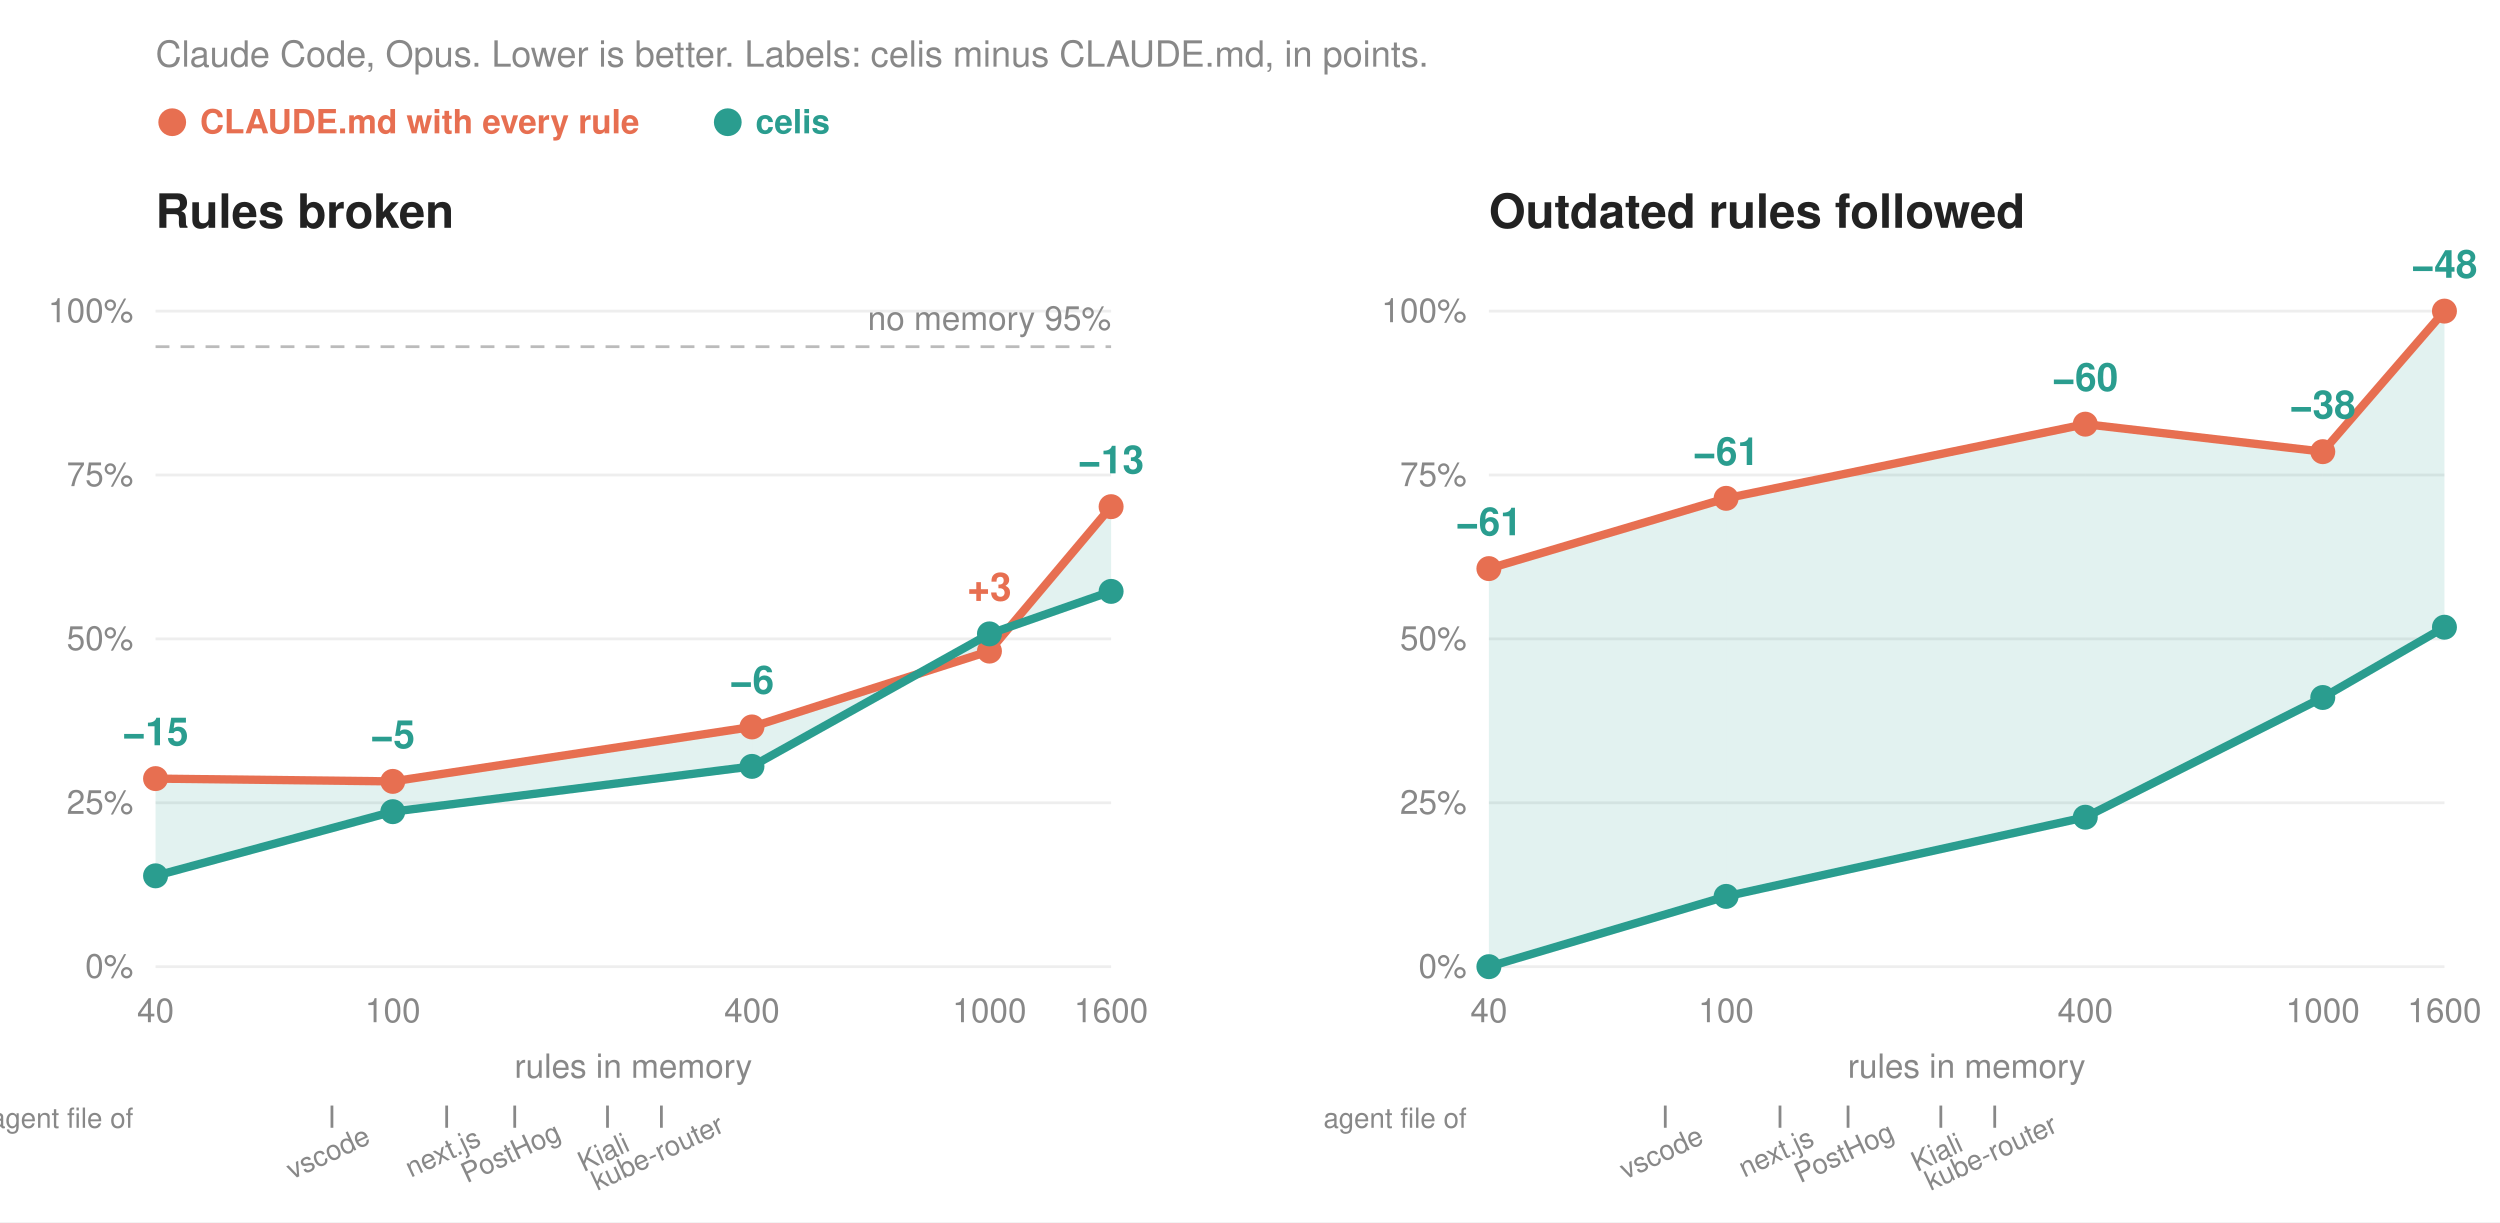
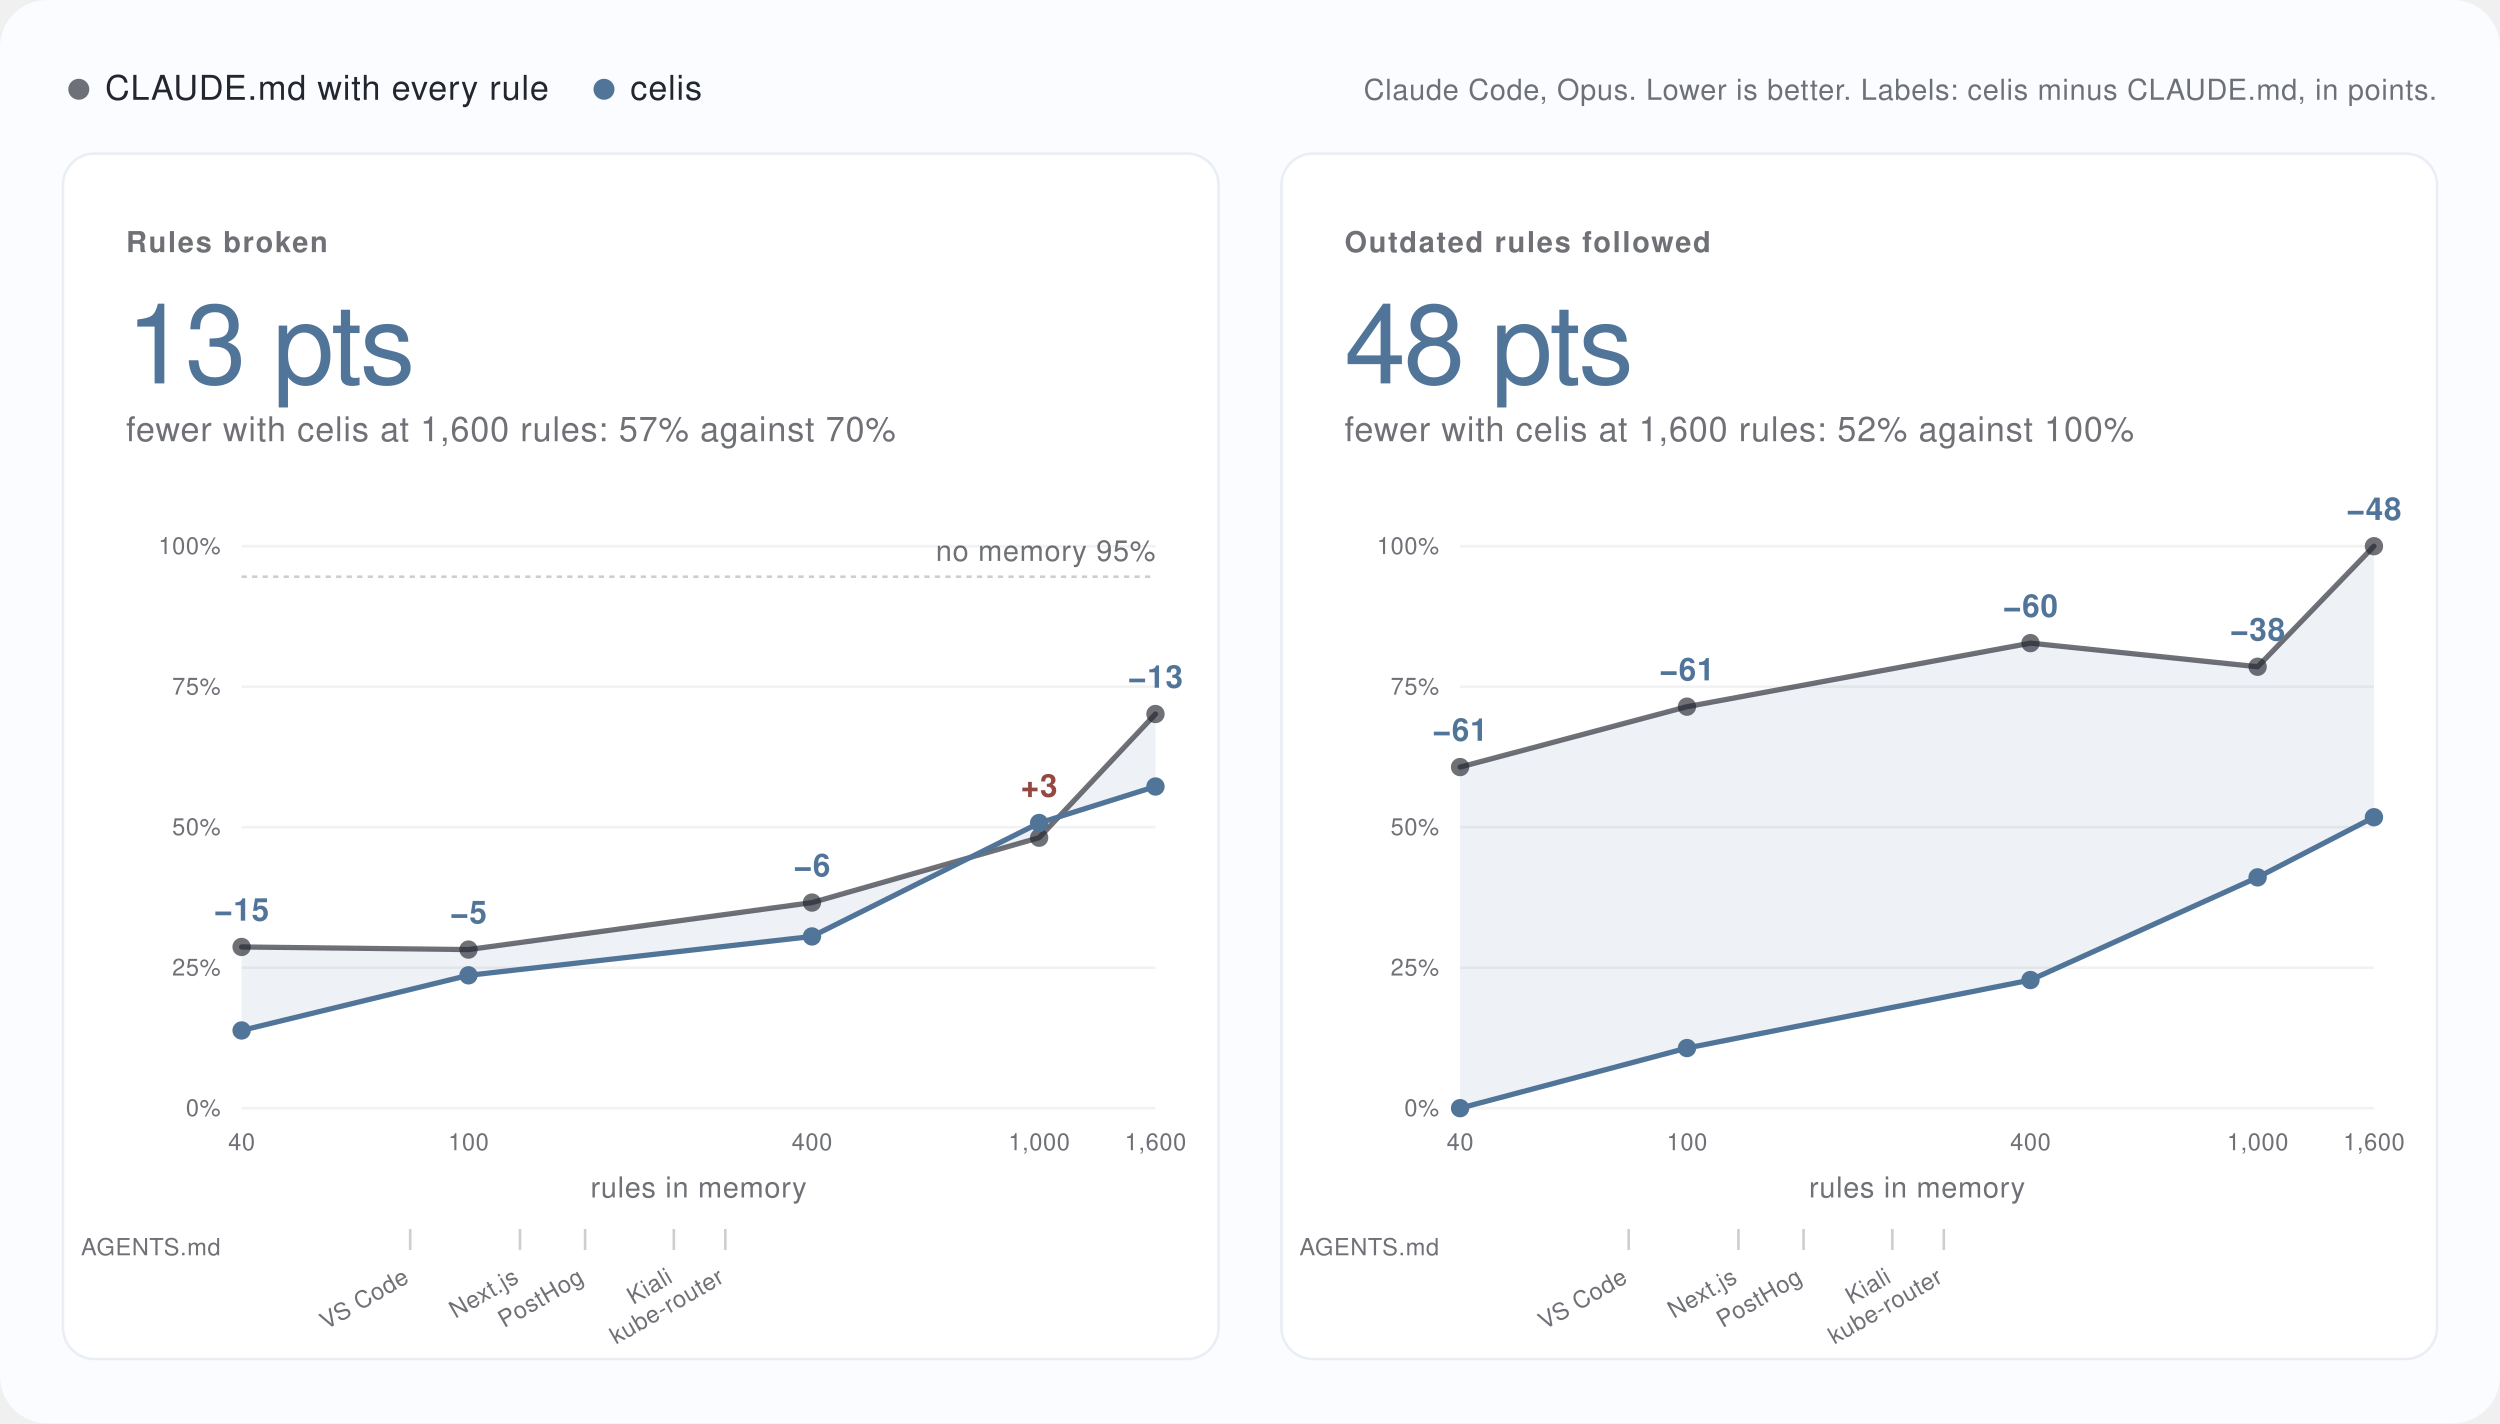
- <svg xmlns="http://www.w3.org/2000/svg" viewBox="0 0 900 440" width="900" height="440" font-family="-apple-system, Segoe UI, Helvetica, Arial, sans-serif" font-size="12">
-   <rect width="900" height="440" fill="#fff" />
-   <text x="56" y="24" font-size="13" fill="#888">Claude Code, Opus. Lower is better. Labels: celis minus CLAUDE.md, in points.</text>
-   <circle cx="62" cy="44" r="5" fill="#e76f51" />
-   <text x="72" y="48" font-weight="700" fill="#e76f51">CLAUDE.md with every rule</text>
-   <circle cx="262" cy="44" r="5" fill="#2a9d8f" />
-   <text x="272" y="48" font-weight="700" fill="#2a9d8f">celis</text>
-   <text x="56" y="82" font-size="17" font-weight="700" fill="#222">Rules broken</text>
-   <line x1="56" y1="348" x2="400" y2="348" stroke="#eee" />
-   <text x="48" y="352" text-anchor="end" fill="#888">0%</text>
-   <line x1="56" y1="289.0" x2="400" y2="289.0" stroke="#eee" />
-   <text x="48" y="293.0" text-anchor="end" fill="#888">25%</text>
-   <line x1="56" y1="230.0" x2="400" y2="230.0" stroke="#eee" />
-   <text x="48" y="234.0" text-anchor="end" fill="#888">50%</text>
-   <line x1="56" y1="171.0" x2="400" y2="171.0" stroke="#eee" />
-   <text x="48" y="175.0" text-anchor="end" fill="#888">75%</text>
-   <line x1="56" y1="112" x2="400" y2="112" stroke="#eee" />
-   <text x="48" y="116" text-anchor="end" fill="#888">100%</text>
-   <line x1="56" y1="124.806" x2="400" y2="124.806" stroke="#bbb" stroke-dasharray="5 4" />
-   <text x="400" y="118.806" text-anchor="end" fill="#888">no memory 95%</text>
-   <polygon points="56.0,280.31 141.447,281.344 141.447,292.153 56.0,315.323" fill="#2a9d8f" opacity="0.14" />
-   <polygon points="141.447,281.344 270.724,261.701 270.724,275.864 141.447,292.153" fill="#2a9d8f" opacity="0.14" />
-   <polygon points="270.724,261.701 356.171,234.436 356.171,228.239 270.724,275.864" fill="#2a9d8f" opacity="0.14" />
-   <polygon points="356.171,234.436 400.0,182.448 400.0,212.892 356.171,228.239" fill="#2a9d8f" opacity="0.14" />
-   <polyline points="56.0,280.3 141.4,281.3 270.7,261.7 356.2,234.4 400.0,182.4" fill="none" stroke="#e76f51" stroke-width="3" />
-   <circle cx="56.0" cy="280.3" r="4.5" fill="#e76f51" />
-   <circle cx="141.4" cy="281.3" r="4.5" fill="#e76f51" />
-   <circle cx="270.7" cy="261.7" r="4.5" fill="#e76f51" />
-   <circle cx="356.2" cy="234.4" r="4.5" fill="#e76f51" />
-   <circle cx="400.0" cy="182.4" r="4.5" fill="#e76f51" />
-   <polyline points="56.0,315.3 141.4,292.2 270.7,275.9 356.2,228.2 400.0,212.9" fill="none" stroke="#2a9d8f" stroke-width="3" />
-   <circle cx="56.0" cy="315.3" r="4.5" fill="#2a9d8f" />
-   <circle cx="141.4" cy="292.2" r="4.5" fill="#2a9d8f" />
-   <circle cx="270.7" cy="275.9" r="4.5" fill="#2a9d8f" />
-   <circle cx="356.2" cy="228.2" r="4.5" fill="#2a9d8f" />
-   <circle cx="400.0" cy="212.9" r="4.5" fill="#2a9d8f" />
-   <text x="56.0" y="268.3" text-anchor="middle" font-size="14" font-weight="700" fill="#2a9d8f">−15</text>
-   <text x="56.0" y="368" text-anchor="middle" fill="#888">40</text>
-   <text x="141.4" y="269.3" text-anchor="middle" font-size="14" font-weight="700" fill="#2a9d8f">−5</text>
-   <text x="141.4" y="368" text-anchor="middle" fill="#888">100</text>
-   <text x="270.7" y="249.7" text-anchor="middle" font-size="14" font-weight="700" fill="#2a9d8f">−6</text>
-   <text x="270.7" y="368" text-anchor="middle" fill="#888">400</text>
-   <text x="356.2" y="216.2" text-anchor="middle" font-size="14" font-weight="700" fill="#e76f51">+3</text>
-   <text x="356.2" y="368" text-anchor="middle" fill="#888">1000</text>
-   <text x="400.0" y="170.4" text-anchor="middle" font-size="14" font-weight="700" fill="#2a9d8f">−13</text>
-   <text x="400.0" y="368" text-anchor="middle" fill="#888">1600</text>
-   <text x="228.0" y="388" text-anchor="middle" fill="#888">rules in memory</text>
-   <text x="48" y="406" text-anchor="end" font-size="10" fill="#888">agent file of</text>
-   <line x1="119.5" y1="398" x2="119.5" y2="406" stroke="#888" />
-   <text x="119.5" y="418" text-anchor="middle" font-size="10" fill="#888" transform="rotate(-25 119.5 418)">vscode</text>
-   <line x1="160.8" y1="398" x2="160.8" y2="406" stroke="#888" />
-   <text x="160.8" y="418" text-anchor="middle" font-size="10" fill="#888" transform="rotate(-25 160.8 418)">next.js</text>
-   <line x1="185.3" y1="398" x2="185.3" y2="406" stroke="#888" />
-   <text x="185.3" y="418" text-anchor="middle" font-size="10" fill="#888" transform="rotate(-25 185.3 418)">PostHog</text>
-   <line x1="218.7" y1="398" x2="218.7" y2="406" stroke="#888" />
-   <text x="218.7" y="418" text-anchor="middle" font-size="10" fill="#888" transform="rotate(-25 218.7 418)">Kiali</text>
-   <line x1="238.1" y1="398" x2="238.1" y2="406" stroke="#888" />
-   <text x="238.1" y="418" text-anchor="middle" font-size="10" fill="#888" transform="rotate(-25 238.1 418)">kube-router</text>
-   <text x="536" y="82" font-size="17" font-weight="700" fill="#222">Outdated rules followed</text>
-   <line x1="536" y1="348" x2="880" y2="348" stroke="#eee" />
-   <text x="528" y="352" text-anchor="end" fill="#888">0%</text>
-   <line x1="536" y1="289.0" x2="880" y2="289.0" stroke="#eee" />
-   <text x="528" y="293.0" text-anchor="end" fill="#888">25%</text>
-   <line x1="536" y1="230.0" x2="880" y2="230.0" stroke="#eee" />
-   <text x="528" y="234.0" text-anchor="end" fill="#888">50%</text>
-   <line x1="536" y1="171.0" x2="880" y2="171.0" stroke="#eee" />
-   <text x="528" y="175.0" text-anchor="end" fill="#888">75%</text>
-   <line x1="536" y1="112" x2="880" y2="112" stroke="#eee" />
-   <text x="528" y="116" text-anchor="end" fill="#888">100%</text>
-   <polygon points="536.0,204.714 621.447,179.429 621.447,322.714 536.0,348.0" fill="#2a9d8f" opacity="0.14" />
-   <polygon points="621.447,179.429 750.724,152.69 750.724,294.175 621.447,322.714" fill="#2a9d8f" opacity="0.14" />
-   <polygon points="750.724,152.69 836.171,162.571 836.171,251.071 750.724,294.175" fill="#2a9d8f" opacity="0.14" />
-   <polygon points="836.171,162.571 880.0,112.0 880.0,225.786 836.171,251.071" fill="#2a9d8f" opacity="0.14" />
-   <polyline points="536.0,204.7 621.4,179.4 750.7,152.7 836.2,162.6 880.0,112.0" fill="none" stroke="#e76f51" stroke-width="3" />
-   <circle cx="536.0" cy="204.7" r="4.5" fill="#e76f51" />
-   <circle cx="621.4" cy="179.4" r="4.5" fill="#e76f51" />
-   <circle cx="750.7" cy="152.7" r="4.5" fill="#e76f51" />
-   <circle cx="836.2" cy="162.6" r="4.5" fill="#e76f51" />
-   <circle cx="880.0" cy="112.0" r="4.5" fill="#e76f51" />
-   <polyline points="536.0,348.0 621.4,322.7 750.7,294.2 836.2,251.1 880.0,225.8" fill="none" stroke="#2a9d8f" stroke-width="3" />
-   <circle cx="536.0" cy="348.0" r="4.5" fill="#2a9d8f" />
-   <circle cx="621.4" cy="322.7" r="4.5" fill="#2a9d8f" />
-   <circle cx="750.7" cy="294.2" r="4.5" fill="#2a9d8f" />
-   <circle cx="836.2" cy="251.1" r="4.5" fill="#2a9d8f" />
-   <circle cx="880.0" cy="225.8" r="4.5" fill="#2a9d8f" />
-   <text x="536.0" y="192.7" text-anchor="middle" font-size="14" font-weight="700" fill="#2a9d8f">−61</text>
-   <text x="536.0" y="368" text-anchor="middle" fill="#888">40</text>
-   <text x="621.4" y="167.4" text-anchor="middle" font-size="14" font-weight="700" fill="#2a9d8f">−61</text>
-   <text x="621.4" y="368" text-anchor="middle" fill="#888">100</text>
-   <text x="750.7" y="140.7" text-anchor="middle" font-size="14" font-weight="700" fill="#2a9d8f">−60</text>
-   <text x="750.7" y="368" text-anchor="middle" fill="#888">400</text>
-   <text x="836.2" y="150.6" text-anchor="middle" font-size="14" font-weight="700" fill="#2a9d8f">−38</text>
-   <text x="836.2" y="368" text-anchor="middle" fill="#888">1000</text>
-   <text x="880.0" y="100.0" text-anchor="middle" font-size="14" font-weight="700" fill="#2a9d8f">−48</text>
-   <text x="880.0" y="368" text-anchor="middle" fill="#888">1600</text>
-   <text x="708.0" y="388" text-anchor="middle" fill="#888">rules in memory</text>
-   <text x="528" y="406" text-anchor="end" font-size="10" fill="#888">agent file of</text>
-   <line x1="599.5" y1="398" x2="599.5" y2="406" stroke="#888" />
-   <text x="599.5" y="418" text-anchor="middle" font-size="10" fill="#888" transform="rotate(-25 599.5 418)">vscode</text>
-   <line x1="640.8" y1="398" x2="640.8" y2="406" stroke="#888" />
-   <text x="640.8" y="418" text-anchor="middle" font-size="10" fill="#888" transform="rotate(-25 640.8 418)">next.js</text>
-   <line x1="665.3" y1="398" x2="665.3" y2="406" stroke="#888" />
-   <text x="665.3" y="418" text-anchor="middle" font-size="10" fill="#888" transform="rotate(-25 665.3 418)">PostHog</text>
-   <line x1="698.7" y1="398" x2="698.7" y2="406" stroke="#888" />
-   <text x="698.7" y="418" text-anchor="middle" font-size="10" fill="#888" transform="rotate(-25 698.7 418)">Kiali</text>
-   <line x1="718.1" y1="398" x2="718.1" y2="406" stroke="#888" />
-   <text x="718.1" y="418" text-anchor="middle" font-size="10" fill="#888" transform="rotate(-25 718.1 418)">kube-router</text>
+ <svg xmlns="http://www.w3.org/2000/svg" viewBox="0 0 952 542" width="952" height="542">
+   <style>
+   .board { fill: #fafcff } .card { fill: #fff; stroke: rgb(81 116 153 / 0.113) }
+   .ink { fill: #23262e } .secondary { fill: rgb(35 38 46 / 0.65) } .accent { fill: #517499 }
+   .danger { fill: #944842 } .grid { stroke: rgb(35 38 46 / 0.06) } .rule { stroke: rgb(35 38 46 / 0.225) }
+   .md { stroke: rgb(35 38 46 / 0.65) } .md-dot { fill: rgb(35 38 46 / 0.65) }
+   .celis { stroke: #517499 } .celis-dot { fill: #517499 } .wash { fill: rgb(81 116 153 / 0.10) }
+   .loss { fill: rgb(148 72 66 / 0.12) }
+   text { font-family: -apple-system, BlinkMacSystemFont, 'SF Pro Text', 'Segoe UI', Helvetica, Arial, sans-serif;
+          font-variant-numeric: tabular-nums; letter-spacing: 0.025em }
+   .group { font-size: 11px; font-weight: 600; text-transform: uppercase; letter-spacing: 0.06em }
+   .headline { font-size: 42px; font-weight: 500; letter-spacing: -0.02em }
+   .body { font-size: 13px } .caption { font-size: 11px } .mark { font-size: 9px; font-weight: 500 }
+   .delta { font-size: 12px; font-weight: 600 }
+   @media (prefers-color-scheme: dark) {
+     .board { fill: #1c1f23 } .card { fill: #1c1d1f; stroke: rgb(100 143 189 / 0.18) }
+     .ink { fill: #e6edf5 } .secondary { fill: rgb(230 237 245 / 0.65) } .accent { fill: #648fbd }
+     .danger { fill: #cc6d66 } .grid { stroke: rgb(230 237 245 / 0.07) } .rule { stroke: rgb(230 237 245 / 0.225) }
+     .md { stroke: rgb(230 237 245 / 0.65) } .md-dot { fill: rgb(230 237 245 / 0.65) }
+     .celis { stroke: #648fbd } .celis-dot { fill: #648fbd } .wash { fill: rgb(100 143 189 / 0.14) }
+     .loss { fill: rgb(204 109 102 / 0.16) }
+   }
+ </style>
+   <rect class="board" width="952" height="542" rx="18" />
+   <circle class="md-dot" cx="30" cy="34" r="4" />
+   <text class="body ink" x="40" y="38">CLAUDE.md with every rule</text>
+   <circle class="celis-dot" cx="230" cy="34" r="4" />
+   <text class="body ink" x="240" y="38">celis</text>
+   <text class="caption secondary" x="928" y="38" text-anchor="end">Claude Code, Opus. Lower is better. Labels: celis minus CLAUDE.md, in points.</text>
+   <g transform="translate(24 58)">
+     <rect class="card" x="0" y="0.5" width="440" height="459" rx="12" stroke-width="1" />
+     <text class="group secondary" x="24" y="38">Rules broken</text>
+     <text class="headline accent" x="24" y="88">13 pts</text>
+     <text class="body secondary" x="24" y="110">fewer with celis at 1,600 rules: 57% against 70%</text>
+     <line class="grid" x1="68" y1="364" x2="416" y2="364" />
+     <text class="mark secondary" x="60" y="367" text-anchor="end">0%</text>
+     <line class="grid" x1="68" y1="310.5" x2="416" y2="310.5" />
+     <text class="mark secondary" x="60" y="313.5" text-anchor="end">25%</text>
+     <line class="grid" x1="68" y1="257.0" x2="416" y2="257.0" />
+     <text class="mark secondary" x="60" y="260.0" text-anchor="end">50%</text>
+     <line class="grid" x1="68" y1="203.5" x2="416" y2="203.5" />
+     <text class="mark secondary" x="60" y="206.5" text-anchor="end">75%</text>
+     <line class="grid" x1="68" y1="150" x2="416" y2="150" />
+     <text class="mark secondary" x="60" y="153" text-anchor="end">100%</text>
+     <line class="rule" x1="68" y1="161.612" x2="416" y2="161.612" stroke-dasharray="2 2" />
+     <text class="caption secondary" x="416" y="155.612" text-anchor="end">no memory 95%</text>
+     <polygon class="wash" points="68.0,302.6 154.4,303.6 154.4,313.4 68.0,334.4" />
+     <polygon class="wash" points="154.4,303.6 285.2,285.7 285.2,298.6 154.4,313.4" />
+     <polygon class="wash" points="285.2,285.7 371.7,261.0 371.7,255.4 285.2,298.6" />
+     <polygon class="wash" points="371.7,261.0 416.0,213.9 416.0,241.5 371.7,255.4" />
+     <polyline class="md" points="68.0,302.6 154.4,303.6 285.2,285.7 371.7,261.0 416.0,213.9" fill="none" stroke-width="2" stroke-linecap="round" stroke-linejoin="round" />
+     <circle class="md-dot" cx="68.0" cy="302.6" r="3.5" />
+     <circle class="md-dot" cx="154.4" cy="303.6" r="3.5" />
+     <circle class="md-dot" cx="285.2" cy="285.7" r="3.5" />
+     <circle class="md-dot" cx="371.7" cy="261.0" r="3.5" />
+     <circle class="md-dot" cx="416.0" cy="213.9" r="3.5" />
+     <polyline class="celis" points="68.0,334.4 154.4,313.4 285.2,298.6 371.7,255.4 416.0,241.5" fill="none" stroke-width="2" stroke-linecap="round" stroke-linejoin="round" />
+     <circle class="celis-dot" cx="68.0" cy="334.4" r="3.5" />
+     <circle class="celis-dot" cx="154.4" cy="313.4" r="3.5" />
+     <circle class="celis-dot" cx="285.2" cy="298.6" r="3.5" />
+     <circle class="celis-dot" cx="371.7" cy="255.4" r="3.5" />
+     <circle class="celis-dot" cx="416.0" cy="241.5" r="3.5" />
+     <text class="delta accent" x="68.0" y="292.6" text-anchor="middle">−15</text>
+     <text class="mark secondary" x="68.0" y="380" text-anchor="middle">40</text>
+     <text class="delta accent" x="154.4" y="293.6" text-anchor="middle">−5</text>
+     <text class="mark secondary" x="154.4" y="380" text-anchor="middle">100</text>
+     <text class="delta accent" x="285.2" y="275.7" text-anchor="middle">−6</text>
+     <text class="mark secondary" x="285.2" y="380" text-anchor="middle">400</text>
+     <text class="delta danger" x="371.7" y="245.4" text-anchor="middle">+3</text>
+     <text class="mark secondary" x="371.7" y="380" text-anchor="middle">1,000</text>
+     <text class="delta accent" x="416.0" y="203.9" text-anchor="middle">−13</text>
+     <text class="mark secondary" x="416.0" y="380" text-anchor="middle">1,600</text>
+     <text class="caption secondary" x="242.0" y="398" text-anchor="middle">rules in memory</text>
+     <text class="mark secondary" x="60" y="420" text-anchor="end">AGENTS.md</text>
+     <line class="rule" x1="132.2" y1="410" x2="132.2" y2="418" />
+     <text class="mark secondary" x="132.2" y="430" text-anchor="end" transform="rotate(-30 132.2 430)">VS Code</text>
+     <line class="rule" x1="174.0" y1="410" x2="174.0" y2="418" />
+     <text class="mark secondary" x="174.0" y="430" text-anchor="end" transform="rotate(-30 174.0 430)">Next.js</text>
+     <line class="rule" x1="198.8" y1="410" x2="198.8" y2="418" />
+     <text class="mark secondary" x="198.8" y="430" text-anchor="end" transform="rotate(-30 198.8 430)">PostHog</text>
+     <line class="rule" x1="232.6" y1="410" x2="232.6" y2="418" />
+     <text class="mark secondary" x="232.6" y="430" text-anchor="end" transform="rotate(-30 232.6 430)">Kiali</text>
+     <line class="rule" x1="252.2" y1="410" x2="252.2" y2="418" />
+     <text class="mark secondary" x="252.2" y="430" text-anchor="end" transform="rotate(-30 252.2 430)">kube-router</text>
+     <rect class="card" x="464" y="0.5" width="440" height="459" rx="12" stroke-width="1" />
+     <text class="group secondary" x="488" y="38">Outdated rules followed</text>
+     <text class="headline accent" x="488" y="88">48 pts</text>
+     <text class="body secondary" x="488" y="110">fewer with celis at 1,600 rules: 52% against 100%</text>
+     <line class="grid" x1="532" y1="364" x2="880" y2="364" />
+     <text class="mark secondary" x="524" y="367" text-anchor="end">0%</text>
+     <line class="grid" x1="532" y1="310.5" x2="880" y2="310.5" />
+     <text class="mark secondary" x="524" y="313.5" text-anchor="end">25%</text>
+     <line class="grid" x1="532" y1="257.0" x2="880" y2="257.0" />
+     <text class="mark secondary" x="524" y="260.0" text-anchor="end">50%</text>
+     <line class="grid" x1="532" y1="203.5" x2="880" y2="203.5" />
+     <text class="mark secondary" x="524" y="206.5" text-anchor="end">75%</text>
+     <line class="grid" x1="532" y1="150" x2="880" y2="150" />
+     <text class="mark secondary" x="524" y="153" text-anchor="end">100%</text>
+     <polygon class="wash" points="532.0,234.1 618.4,211.1 618.4,341.1 532.0,364.0" />
+     <polygon class="wash" points="618.4,211.1 749.2,186.9 749.2,315.2 618.4,341.1" />
+     <polygon class="wash" points="749.2,186.9 835.7,195.9 835.7,276.1 749.2,315.2" />
+     <polygon class="wash" points="835.7,195.9 880.0,150.0 880.0,253.2 835.7,276.1" />
+     <polyline class="md" points="532.0,234.1 618.4,211.1 749.2,186.9 835.7,195.9 880.0,150.0" fill="none" stroke-width="2" stroke-linecap="round" stroke-linejoin="round" />
+     <circle class="md-dot" cx="532.0" cy="234.1" r="3.5" />
+     <circle class="md-dot" cx="618.4" cy="211.1" r="3.5" />
+     <circle class="md-dot" cx="749.2" cy="186.9" r="3.5" />
+     <circle class="md-dot" cx="835.7" cy="195.9" r="3.5" />
+     <circle class="md-dot" cx="880.0" cy="150.0" r="3.5" />
+     <polyline class="celis" points="532.0,364.0 618.4,341.1 749.2,315.2 835.7,276.1 880.0,253.2" fill="none" stroke-width="2" stroke-linecap="round" stroke-linejoin="round" />
+     <circle class="celis-dot" cx="532.0" cy="364.0" r="3.5" />
+     <circle class="celis-dot" cx="618.4" cy="341.1" r="3.5" />
+     <circle class="celis-dot" cx="749.2" cy="315.2" r="3.5" />
+     <circle class="celis-dot" cx="835.7" cy="276.1" r="3.5" />
+     <circle class="celis-dot" cx="880.0" cy="253.2" r="3.5" />
+     <text class="delta accent" x="532.0" y="224.1" text-anchor="middle">−61</text>
+     <text class="mark secondary" x="532.0" y="380" text-anchor="middle">40</text>
+     <text class="delta accent" x="618.4" y="201.1" text-anchor="middle">−61</text>
+     <text class="mark secondary" x="618.4" y="380" text-anchor="middle">100</text>
+     <text class="delta accent" x="749.2" y="176.9" text-anchor="middle">−60</text>
+     <text class="mark secondary" x="749.2" y="380" text-anchor="middle">400</text>
+     <text class="delta accent" x="835.7" y="185.9" text-anchor="middle">−38</text>
+     <text class="mark secondary" x="835.7" y="380" text-anchor="middle">1,000</text>
+     <text class="delta accent" x="880.0" y="140.0" text-anchor="middle">−48</text>
+     <text class="mark secondary" x="880.0" y="380" text-anchor="middle">1,600</text>
+     <text class="caption secondary" x="706.0" y="398" text-anchor="middle">rules in memory</text>
+     <text class="mark secondary" x="524" y="420" text-anchor="end">AGENTS.md</text>
+     <line class="rule" x1="596.2" y1="410" x2="596.2" y2="418" />
+     <text class="mark secondary" x="596.2" y="430" text-anchor="end" transform="rotate(-30 596.2 430)">VS Code</text>
+     <line class="rule" x1="638.0" y1="410" x2="638.0" y2="418" />
+     <text class="mark secondary" x="638.0" y="430" text-anchor="end" transform="rotate(-30 638.0 430)">Next.js</text>
+     <line class="rule" x1="662.8" y1="410" x2="662.8" y2="418" />
+     <text class="mark secondary" x="662.8" y="430" text-anchor="end" transform="rotate(-30 662.8 430)">PostHog</text>
+     <line class="rule" x1="696.6" y1="410" x2="696.6" y2="418" />
+     <text class="mark secondary" x="696.6" y="430" text-anchor="end" transform="rotate(-30 696.6 430)">Kiali</text>
+     <line class="rule" x1="716.2" y1="410" x2="716.2" y2="418" />
+     <text class="mark secondary" x="716.2" y="430" text-anchor="end" transform="rotate(-30 716.2 430)">kube-router</text>
+   </g>
</svg>
